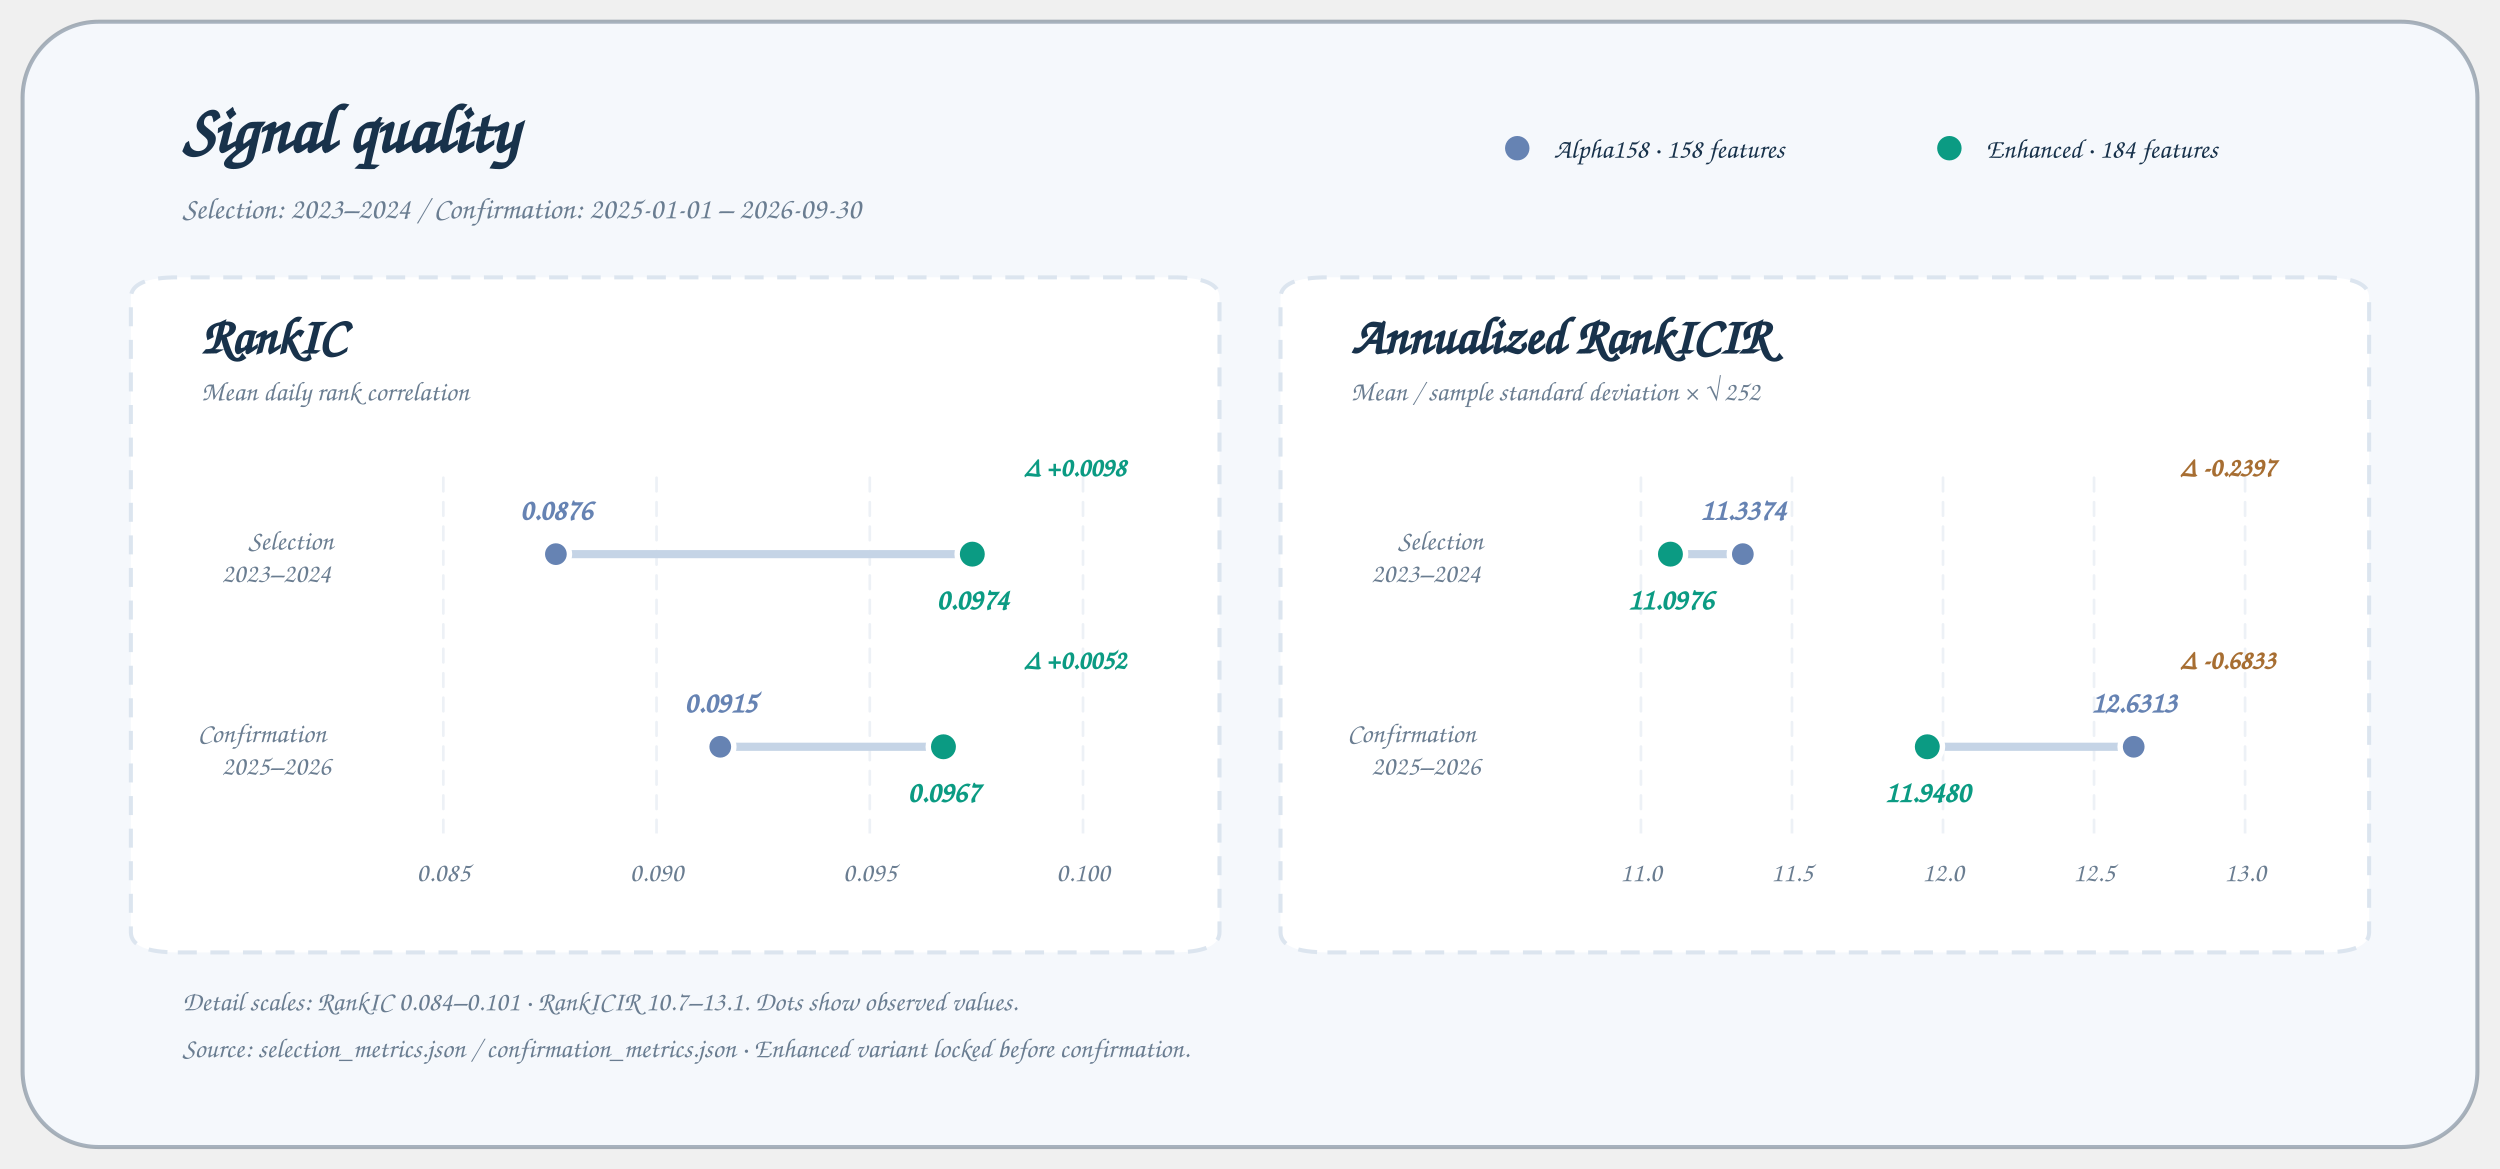
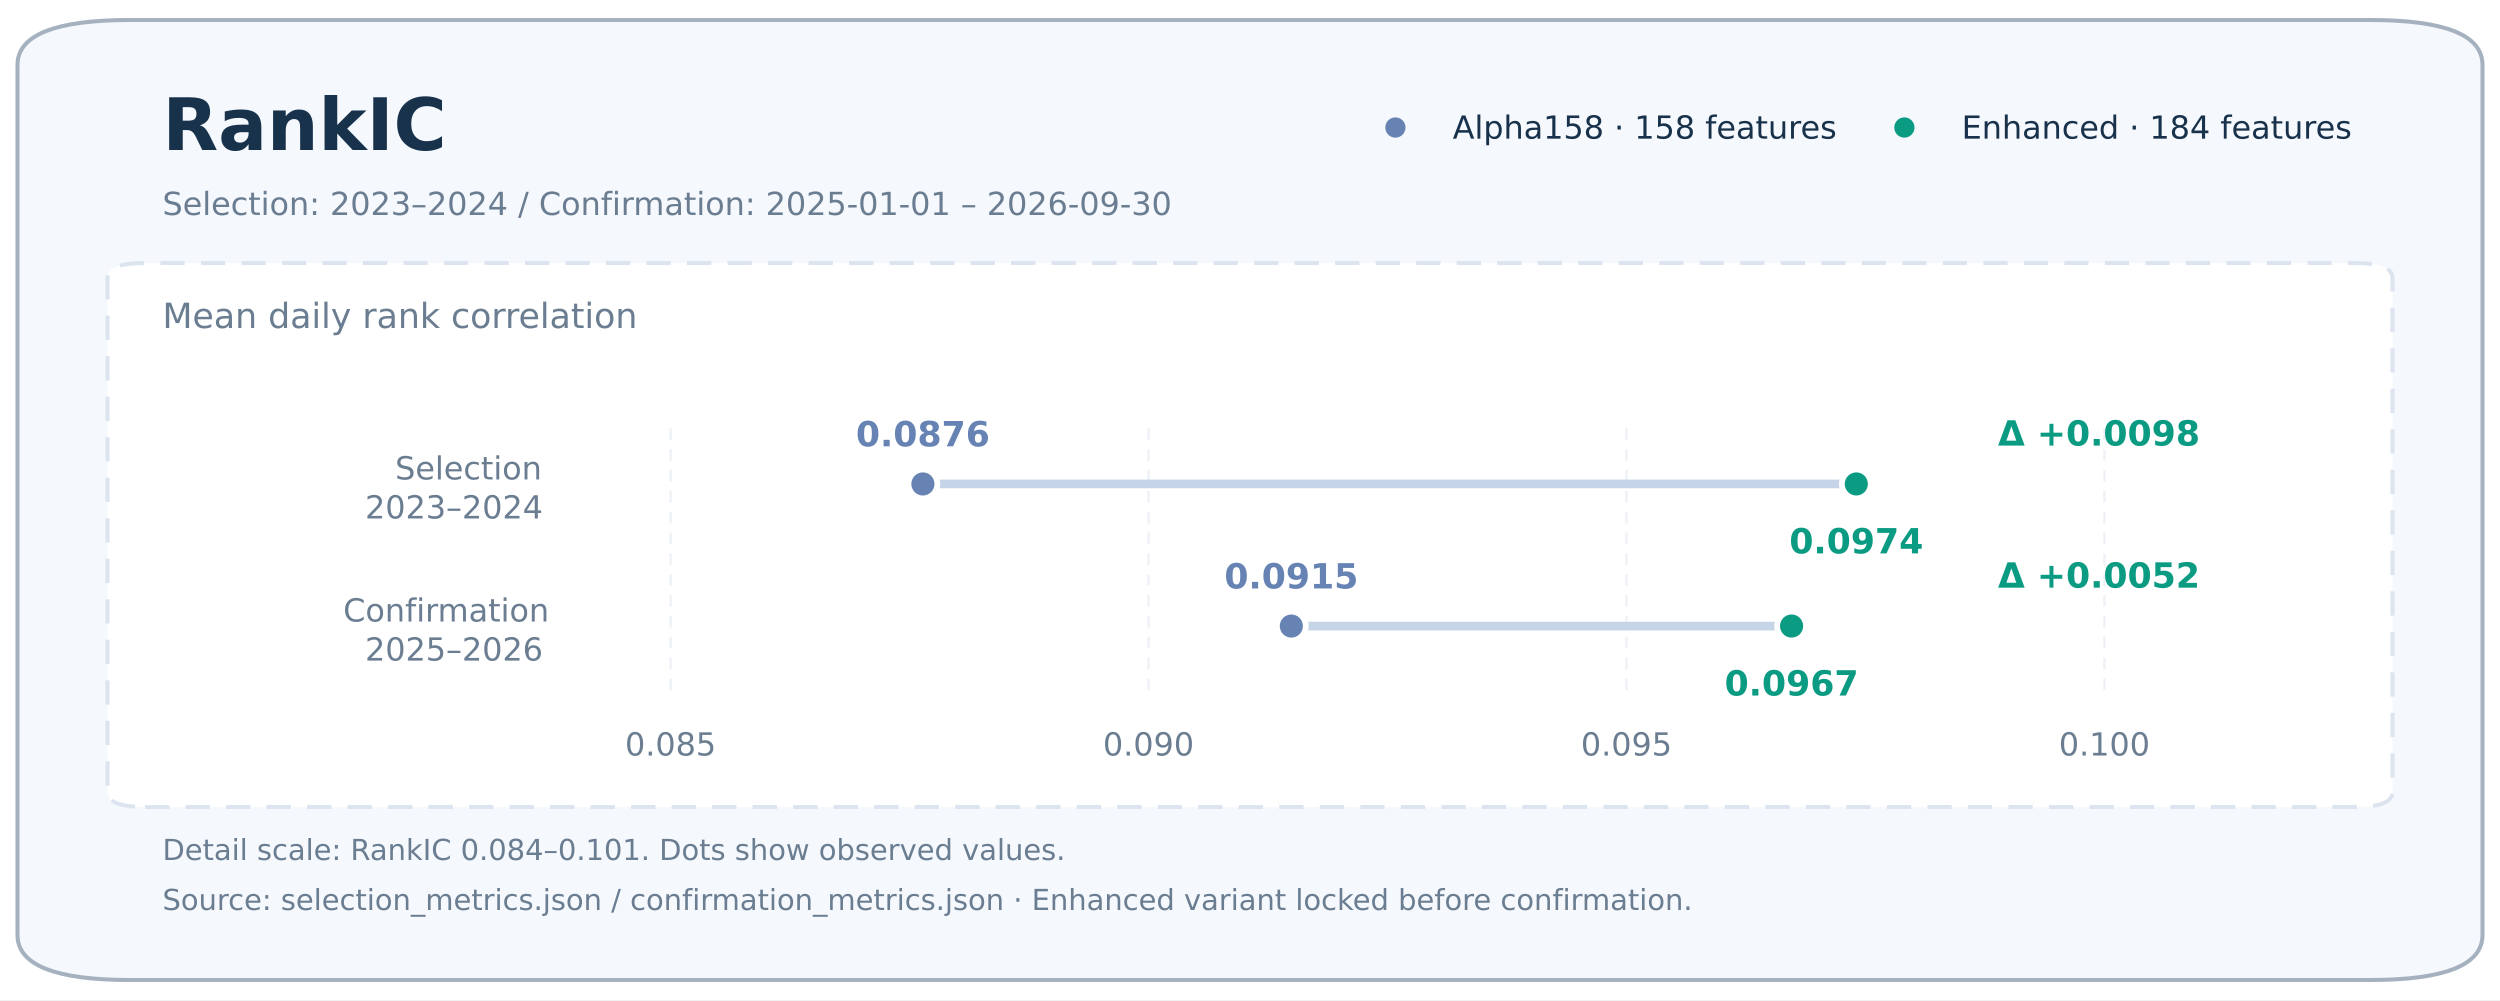
- <svg xmlns="http://www.w3.org/2000/svg" xmlns:xlink="http://www.w3.org/1999/xlink" role="img" aria-labelledby="title desc" width="1200" height="561" viewBox="0 0 920 430.4" version="1.1">
+ <svg xmlns="http://www.w3.org/2000/svg" xmlns:xlink="http://www.w3.org/1999/xlink" role="img" aria-labelledby="title desc" width="864pt" height="345.6pt" viewBox="0 0 864 345.6" version="1.1">
  <defs>
    <style type="text/css">*{stroke-linejoin: round; stroke-linecap: butt}</style>
  </defs>
-   <defs>
-     <clipPath id="p8080c4c944">
-       <rect x="119.232" y="144.144" width="266.976" height="134.784" />
-     </clipPath>
-     <clipPath id="p1dfade48c8">
-       <rect x="542.592" y="144.144" width="266.976" height="134.784" />
-     </clipPath>
-   </defs>
-   <rect x="8" y="8" width="904.0" height="414.4" rx="28" fill="#f5f8fc" stroke="#18324b" stroke-width="1.5" stroke-linejoin="round" stroke-opacity="0.35" />
-   <g transform="translate(28 28)" font-family="'Comic Sans MS', 'Chalkboard SE', 'Comic Neue', cursive" data-diagram-content="true">
-     <g id="figure_1">
-       <g id="patch_1">
-         <path d="M 0 374.4 L 864 374.4 L 864 0 L 0 0 z " style="fill: #f5f8fc" />
+   <g id="figure_1">
+     <g id="patch_1">
+       <path d="M 0 345.6 L 864 345.6 L 864 0 L 0 0 z" style="fill: #ffffff" />
+     </g>
+     <g id="patch_2">
+       <path d="M 44.928 338.688 L 819.072 338.688 Q 857.952 338.688 857.952 323.136 L 857.952 22.464 Q 857.952 6.912 819.072 6.912 L 44.928 6.912 Q 6.048 6.912 6.048 22.464 L 6.048 323.136 Q 6.048 338.688 44.928 338.688 z" style="fill: #f5f8fc; stroke: #a5b1bf; stroke-width: 1.4; stroke-linejoin: miter" />
+     </g>
+     <g id="patch_3">
+       <path d="M 50.112 278.899 L 813.888 278.899 Q 826.848 278.899 826.848 273.715 L 826.848 96.077 Q 826.848 90.893 813.888 90.893 L 50.112 90.893 Q 37.152 90.893 37.152 96.077 L 37.152 273.715 Q 37.152 278.899 50.112 278.899 z" style="fill: #ffffff; stroke-dasharray: 8.4,5.6; stroke-dashoffset: 0; stroke: #dce5ef; stroke-width: 1.4; stroke-linejoin: miter" />
+     </g>
+     <g id="axes_1">
+       <g id="patch_4">
+         <path d="M 198.72 238.464 L 760.32 238.464 L 760.32 145.152 L 198.72 145.152 L 198.72 238.464 z" style="fill: none" />
      </g>
-       <g id="patch_2">
-         <path d="M 37.152 322.733 L 403.488 322.733 Q 420.768 322.733 420.768 315.245 L 420.768 81.619 Q 420.768 74.131 403.488 74.131 L 37.152 74.131 Q 19.872 74.131 19.872 81.619 L 19.872 315.245 Q 19.872 322.733 37.152 322.733 z " style="fill: #ffffff; stroke: #dce5ef; stroke-linejoin: miter; stroke-width: 1.5; stroke-dasharray: 7 5; stroke-linejoin: round" />
-       </g>
-       <g id="patch_3">
-         <path d="M 460.512 322.733 L 826.848 322.733 Q 844.128 322.733 844.128 315.245 L 844.128 81.619 Q 844.128 74.131 826.848 74.131 L 460.512 74.131 Q 443.232 74.131 443.232 81.619 L 443.232 315.245 Q 443.232 322.733 460.512 322.733 z " style="fill: #ffffff; stroke: #dce5ef; stroke-linejoin: miter; stroke-width: 1.5; stroke-dasharray: 7 5; stroke-linejoin: round" />
-       </g>
-       <g id="axes_1">
-         <g id="patch_4">
-           <path d="M 119.232 278.928 L 386.208 278.928 L 386.208 144.144 L 119.232 144.144 L 119.232 278.928 z " style="fill: none" />
-         </g>
-         <g id="matplotlib.axis_1">
-           <g id="xtick_1">
-             <g id="line2d_1">
-               <path d="M 134.936 278.928 L 134.936 144.144 " clip-path="url(#p8080c4c944)" style="fill: none; stroke: #edf1f6; stroke-linecap: square; stroke-dasharray: 5 4; stroke-linecap: round" />
-             </g>
-             <g id="line2d_2" />
-             <g id="text_1">
-               <text style="font-size: 10px;  text-anchor: middle; fill: #6a7d91" x="134.936" y="296.526" transform="rotate(-0 134.9365 296.5257)">0.085</text>
-             </g>
+       <g id="matplotlib.axis_1">
+         <g id="xtick_1">
+           <g id="line2d_1">
+             <path d="M 231.755 238.464 L 231.755 145.152" clip-path="url(#p79b9354eeb)" style="fill: none; stroke-dasharray: 4,3.2; stroke-dashoffset: 0; stroke: #edf1f6; stroke-width: 0.8" />
          </g>
-           <g id="xtick_2">
-             <g id="line2d_3">
-               <path d="M 213.459 278.928 L 213.459 144.144 " clip-path="url(#p8080c4c944)" style="fill: none; stroke: #edf1f6; stroke-linecap: square; stroke-dasharray: 5 4; stroke-linecap: round" />
-             </g>
-             <g id="line2d_4" />
-             <g id="text_2">
-               <text style="font-size: 10px;  text-anchor: middle; fill: #6a7d91" x="213.459" y="296.526" transform="rotate(-0 213.4588 296.5257)">0.090</text>
-             </g>
-           </g>
-           <g id="xtick_3">
-             <g id="line2d_5">
-               <path d="M 291.981 278.928 L 291.981 144.144 " clip-path="url(#p8080c4c944)" style="fill: none; stroke: #edf1f6; stroke-linecap: square; stroke-dasharray: 5 4; stroke-linecap: round" />
-             </g>
-             <g id="line2d_6" />
-             <g id="text_3">
-               <text style="font-size: 10px;  text-anchor: middle; fill: #6a7d91" x="291.981" y="296.526" transform="rotate(-0 291.9812 296.5257)">0.095</text>
-             </g>
-           </g>
-           <g id="xtick_4">
-             <g id="line2d_7">
-               <path d="M 370.504 278.928 L 370.504 144.144 " clip-path="url(#p8080c4c944)" style="fill: none; stroke: #edf1f6; stroke-linecap: square; stroke-dasharray: 5 4; stroke-linecap: round" />
-             </g>
-             <g id="line2d_8" />
-             <g id="text_4">
-               <text style="font-size: 10px;  text-anchor: middle; fill: #6a7d91" x="370.504" y="296.526" transform="rotate(-0 370.5035 296.5257)">0.100</text>
-             </g>
+           <g id="line2d_2" />
+           <g id="text_1">
+             <text style="font-size: 11px; font-family: 'Comic Sans MS', 'Chalkboard SE', 'DejaVu Sans'; text-anchor: middle; fill: #6a7d91" x="231.755" y="261.106" transform="rotate(-0 231.7553 261.1059)">0.085</text>
          </g>
        </g>
-         <g id="matplotlib.axis_2">
-           <g id="ytick_1">
-             <g id="line2d_9" />
-             <g id="text_5">
-               <text style="font-size: 10px;  fill: #6a7d91" transform="translate(63.14606 174.3653)">Selection</text>
-               <text style="font-size: 10px;  fill: #6a7d91" transform="translate(53.332 186.3672)">2023–2024</text>
-             </g>
+         <g id="xtick_2">
+           <g id="line2d_3">
+             <path d="M 396.932 238.464 L 396.932 145.152" clip-path="url(#p79b9354eeb)" style="fill: none; stroke-dasharray: 4,3.2; stroke-dashoffset: 0; stroke: #edf1f6; stroke-width: 0.8" />
          </g>
-           <g id="ytick_2">
-             <g id="line2d_10" />
-             <g id="text_6">
-               <text style="font-size: 10px;  fill: #6a7d91" transform="translate(44.53513 245.3042)">Confirmation</text>
-               <text style="font-size: 10px;  fill: #6a7d91" transform="translate(53.332 257.3062)">2025–2026</text>
-             </g>
+           <g id="line2d_4" />
+           <g id="text_2">
+             <text style="font-size: 11px; font-family: 'Comic Sans MS', 'Chalkboard SE', 'DejaVu Sans'; text-anchor: middle; fill: #6a7d91" x="396.932" y="261.106" transform="rotate(-0 396.9318 261.1059)">0.090</text>
          </g>
        </g>
-         <g id="line2d_11">
-           <path d="M 176.39 176.067 L 329.74 176.067 " clip-path="url(#p8080c4c944)" style="fill: none; stroke: #c5d4e6; stroke-width: 3; stroke-linecap: round" />
-         </g>
-         <g id="line2d_12">
-           <path d="M 236.921 247.005 L 319.108 247.005 " clip-path="url(#p8080c4c944)" style="fill: none; stroke: #c5d4e6; stroke-width: 3; stroke-linecap: round" />
-         </g>
-         <g id="PathCollection_1">
-           <defs>
-             <path id="m995be9e4ae" d="M 0 5 C 1.326 5 2.598 4.473 3.536 3.536 C 4.473 2.598 5 1.326 5 0 C 5 -1.326 4.473 -2.598 3.536 -3.536 C 2.598 -4.473 1.326 -5 0 -5 C -1.326 -5 -2.598 -4.473 -3.536 -3.536 C -4.473 -2.598 -5 -1.326 -5 0 C -5 1.326 -4.473 2.598 -3.536 3.536 C -2.598 4.473 -1.326 5 0 5 z " style="stroke: #ffffff; stroke-width: 2" />
-           </defs>
-           <g clip-path="url(#p8080c4c944)">
-             <use xlink:href="#m995be9e4ae" x="176.39" y="176.067" style="fill: #6683b3; stroke: #ffffff; stroke-width: 2" />
+         <g id="xtick_3">
+           <g id="line2d_5">
+             <path d="M 562.108 238.464 L 562.108 145.152" clip-path="url(#p79b9354eeb)" style="fill: none; stroke-dasharray: 4,3.2; stroke-dashoffset: 0; stroke: #edf1f6; stroke-width: 0.8" />
+           </g>
+           <g id="line2d_6" />
+           <g id="text_3">
+             <text style="font-size: 11px; font-family: 'Comic Sans MS', 'Chalkboard SE', 'DejaVu Sans'; text-anchor: middle; fill: #6a7d91" x="562.108" y="261.106" transform="rotate(-0 562.1082 261.1059)">0.095</text>
          </g>
        </g>
-         <g id="text_7">
-           <text style="font-weight: 700; font-size: 11px;  text-anchor: middle; fill: #6683b3" x="176.39" y="163.492" transform="rotate(-0 176.3901 163.4925)">0.0876</text>
-         </g>
-         <g id="text_8">
-           <text style="font-weight: 700; font-size: 11px;  text-anchor: middle; fill: #0b9b83" x="329.74" y="196.484" transform="rotate(-0 329.7396 196.4836)">0.0974</text>
-         </g>
-         <g id="text_9">
-           <text style="font-weight: 700; font-size: 10px;  text-anchor: end; fill: #0b9b83" x="386.208" y="147.451" transform="rotate(-0 386.208 147.451)">Δ +0.0098</text>
-         </g>
-         <g id="PathCollection_2">
-           <g clip-path="url(#p8080c4c944)">
-             <use xlink:href="#m995be9e4ae" x="236.921" y="247.005" style="fill: #6683b3; stroke: #ffffff; stroke-width: 2" />
+         <g id="xtick_4">
+           <g id="line2d_7">
+             <path d="M 727.285 238.464 L 727.285 145.152" clip-path="url(#p79b9354eeb)" style="fill: none; stroke-dasharray: 4,3.2; stroke-dashoffset: 0; stroke: #edf1f6; stroke-width: 0.8" />
          </g>
-         </g>
-         <g id="text_10">
-           <text style="font-weight: 700; font-size: 11px;  text-anchor: middle; fill: #6683b3" x="236.921" y="234.431" transform="rotate(-0 236.921 234.4314)">0.0915</text>
-         </g>
-         <g id="text_11">
-           <text style="font-weight: 700; font-size: 11px;  text-anchor: middle; fill: #0b9b83" x="319.108" y="267.423" transform="rotate(-0 319.1075 267.4225)">0.0967</text>
-         </g>
-         <g id="text_12">
-           <text style="font-weight: 700; font-size: 10px;  text-anchor: end; fill: #0b9b83" x="386.208" y="218.39" transform="rotate(-0 386.208 218.39)">Δ +0.0052</text>
-         </g>
-         <g id="PathCollection_3">
-           <defs>
-             <path id="mc084977dd3" d="M 0 5.59 C 1.483 5.59 2.905 5.001 3.953 3.953 C 5.001 2.905 5.59 1.483 5.59 0 C 5.59 -1.483 5.001 -2.905 3.953 -3.953 C 2.905 -5.001 1.483 -5.59 0 -5.59 C -1.483 -5.59 -2.905 -5.001 -3.953 -3.953 C -5.001 -2.905 -5.59 -1.483 -5.59 0 C -5.59 1.483 -5.001 2.905 -3.953 3.953 C -2.905 5.001 -1.483 5.59 0 5.59 z " style="stroke: #ffffff; stroke-width: 2" />
-           </defs>
-           <g clip-path="url(#p8080c4c944)">
-             <use xlink:href="#mc084977dd3" x="329.74" y="176.067" style="fill: #0b9b83; stroke: #ffffff; stroke-width: 2" />
-           </g>
-         </g>
-         <g id="PathCollection_4">
-           <g clip-path="url(#p8080c4c944)">
-             <use xlink:href="#mc084977dd3" x="319.108" y="247.005" style="fill: #0b9b83; stroke: #ffffff; stroke-width: 2" />
+           <g id="line2d_8" />
+           <g id="text_4">
+             <text style="font-size: 11px; font-family: 'Comic Sans MS', 'Chalkboard SE', 'DejaVu Sans'; text-anchor: middle; fill: #6a7d91" x="727.285" y="261.106" transform="rotate(-0 727.2847 261.1059)">0.100</text>
          </g>
        </g>
      </g>
-       <g id="axes_2">
-         <g id="patch_5">
-           <path d="M 542.592 278.928 L 809.568 278.928 L 809.568 144.144 L 542.592 144.144 L 542.592 278.928 z " style="fill: none" />
-         </g>
-         <g id="matplotlib.axis_3">
-           <g id="xtick_5">
-             <g id="line2d_13">
-               <path d="M 575.964 278.928 L 575.964 144.144 " clip-path="url(#p1dfade48c8)" style="fill: none; stroke: #edf1f6; stroke-linecap: square; stroke-dasharray: 5 4; stroke-linecap: round" />
-             </g>
-             <g id="line2d_14" />
-             <g id="text_13">
-               <text style="font-size: 10px;  text-anchor: middle; fill: #6a7d91" x="575.964" y="296.526" transform="rotate(-0 575.964 296.5257)">11.0</text>
-             </g>
-           </g>
-           <g id="xtick_6">
-             <g id="line2d_15">
-               <path d="M 631.584 278.928 L 631.584 144.144 " clip-path="url(#p1dfade48c8)" style="fill: none; stroke: #edf1f6; stroke-linecap: square; stroke-dasharray: 5 4; stroke-linecap: round" />
-             </g>
-             <g id="line2d_16" />
-             <g id="text_14">
-               <text style="font-size: 10px;  text-anchor: middle; fill: #6a7d91" x="631.584" y="296.526" transform="rotate(-0 631.584 296.5257)">11.5</text>
-             </g>
-           </g>
-           <g id="xtick_7">
-             <g id="line2d_17">
-               <path d="M 687.204 278.928 L 687.204 144.144 " clip-path="url(#p1dfade48c8)" style="fill: none; stroke: #edf1f6; stroke-linecap: square; stroke-dasharray: 5 4; stroke-linecap: round" />
-             </g>
-             <g id="line2d_18" />
-             <g id="text_15">
-               <text style="font-size: 10px;  text-anchor: middle; fill: #6a7d91" x="687.204" y="296.526" transform="rotate(-0 687.204 296.5257)">12.0</text>
-             </g>
-           </g>
-           <g id="xtick_8">
-             <g id="line2d_19">
-               <path d="M 742.824 278.928 L 742.824 144.144 " clip-path="url(#p1dfade48c8)" style="fill: none; stroke: #edf1f6; stroke-linecap: square; stroke-dasharray: 5 4; stroke-linecap: round" />
-             </g>
-             <g id="line2d_20" />
-             <g id="text_16">
-               <text style="font-size: 10px;  text-anchor: middle; fill: #6a7d91" x="742.824" y="296.526" transform="rotate(-0 742.824 296.5257)">12.5</text>
-             </g>
-           </g>
-           <g id="xtick_9">
-             <g id="line2d_21">
-               <path d="M 798.444 278.928 L 798.444 144.144 " clip-path="url(#p1dfade48c8)" style="fill: none; stroke: #edf1f6; stroke-linecap: square; stroke-dasharray: 5 4; stroke-linecap: round" />
-             </g>
-             <g id="line2d_22" />
-             <g id="text_17">
-               <text style="font-size: 10px;  text-anchor: middle; fill: #6a7d91" x="798.444" y="296.526" transform="rotate(-0 798.444 296.5257)">13.0</text>
-             </g>
+       <g id="matplotlib.axis_2">
+         <g id="ytick_1">
+           <g id="line2d_9" />
+           <g id="text_5">
+             <text style="font-size: 11px; font-family: 'Comic Sans MS', 'Chalkboard SE', 'DejaVu Sans'; fill: #6a7d91" transform="translate(136.5658 165.6916)">Selection</text>
+             <text style="font-size: 11px; font-family: 'Comic Sans MS', 'Chalkboard SE', 'DejaVu Sans'; fill: #6a7d91" transform="translate(126.157 179.1831)">2023–2024</text>
          </g>
        </g>
-         <g id="matplotlib.axis_4">
-           <g id="ytick_3">
-             <g id="line2d_23" />
-             <g id="text_18">
-               <text style="font-size: 10px;  fill: #6a7d91" transform="translate(486.5061 174.3653)">Selection</text>
-               <text style="font-size: 10px;  fill: #6a7d91" transform="translate(476.692 186.3672)">2023–2024</text>
-             </g>
-           </g>
-           <g id="ytick_4">
-             <g id="line2d_24" />
-             <g id="text_19">
-               <text style="font-size: 10px;  fill: #6a7d91" transform="translate(467.8951 245.3042)">Confirmation</text>
-               <text style="font-size: 10px;  fill: #6a7d91" transform="translate(476.692 257.3062)">2025–2026</text>
-             </g>
-           </g>
-         </g>
-         <g id="line2d_25">
-           <path d="M 613.492 176.067 L 586.827 176.067 " clip-path="url(#p1dfade48c8)" style="fill: none; stroke: #c5d4e6; stroke-width: 3; stroke-linecap: round" />
-         </g>
-         <g id="line2d_26">
-           <path d="M 757.43 247.005 L 681.42 247.005 " clip-path="url(#p1dfade48c8)" style="fill: none; stroke: #c5d4e6; stroke-width: 3; stroke-linecap: round" />
-         </g>
-         <g id="PathCollection_5">
-           <g clip-path="url(#p1dfade48c8)">
-             <use xlink:href="#m995be9e4ae" x="613.492" y="176.067" style="fill: #6683b3; stroke: #ffffff; stroke-width: 2" />
-           </g>
-         </g>
-         <g id="text_20">
-           <text style="font-weight: 700; font-size: 11px;  text-anchor: middle; fill: #6683b3" x="613.492" y="163.492" transform="rotate(-0 613.4916 163.4925)">11.3374</text>
-         </g>
-         <g id="text_21">
-           <text style="font-weight: 700; font-size: 11px;  text-anchor: middle; fill: #0b9b83" x="586.827" y="196.484" transform="rotate(-0 586.8266 196.4836)">11.0976</text>
-         </g>
-         <g id="text_22">
-           <text style="font-weight: 700; font-size: 10px;  text-anchor: end; fill: #a76e32" x="809.568" y="147.451" transform="rotate(-0 809.568 147.451)">Δ -0.2397</text>
-         </g>
-         <g id="PathCollection_6">
-           <g clip-path="url(#p1dfade48c8)">
-             <use xlink:href="#m995be9e4ae" x="757.43" y="247.005" style="fill: #6683b3; stroke: #ffffff; stroke-width: 2" />
-           </g>
-         </g>
-         <g id="text_23">
-           <text style="font-weight: 700; font-size: 11px;  text-anchor: middle; fill: #6683b3" x="757.43" y="234.431" transform="rotate(-0 757.4297 234.4314)">12.6313</text>
-         </g>
-         <g id="text_24">
-           <text style="font-weight: 700; font-size: 11px;  text-anchor: middle; fill: #0b9b83" x="681.42" y="267.423" transform="rotate(-0 681.4195 267.4225)">11.9480</text>
-         </g>
-         <g id="text_25">
-           <text style="font-weight: 700; font-size: 10px;  text-anchor: end; fill: #a76e32" x="809.568" y="218.39" transform="rotate(-0 809.568 218.39)">Δ -0.6833</text>
-         </g>
-         <g id="PathCollection_7">
-           <g clip-path="url(#p1dfade48c8)">
-             <use xlink:href="#mc084977dd3" x="586.827" y="176.067" style="fill: #0b9b83; stroke: #ffffff; stroke-width: 2" />
-           </g>
-         </g>
-         <g id="PathCollection_8">
-           <g clip-path="url(#p1dfade48c8)">
-             <use xlink:href="#mc084977dd3" x="681.42" y="247.005" style="fill: #0b9b83; stroke: #ffffff; stroke-width: 2" />
+         <g id="ytick_2">
+           <g id="line2d_10" />
+           <g id="text_6">
+             <text style="font-size: 11px; font-family: 'Comic Sans MS', 'Chalkboard SE', 'DejaVu Sans'; fill: #6a7d91" transform="translate(118.6048 214.8032)">Confirmation</text>
+             <text style="font-size: 11px; font-family: 'Comic Sans MS', 'Chalkboard SE', 'DejaVu Sans'; fill: #6a7d91" transform="translate(126.157 228.2947)">2025–2026</text>
          </g>
        </g>
      </g>
-       <g id="text_26">
-         <text style="font-weight: 700; font-size: 25px;  text-anchor: start; fill: #18324b" x="38.88" y="28.08" transform="rotate(-0 38.88 28.08)">Signal quality</text>
+       <g id="line2d_11">
+         <path d="M 318.955 167.252 L 641.535 167.252" clip-path="url(#p79b9354eeb)" style="fill: none; stroke: #c5d4e6; stroke-width: 3; stroke-linecap: square" />
      </g>
-       <g id="text_27">
-         <text style="font-size: 11px;  text-anchor: start; fill: #6a7d91" x="38.88" y="52.416" transform="rotate(-0 38.88 52.416)">Selection: 2023–2024  /  Confirmation: 2025-01-01 – 2026-09-30</text>
+       <g id="line2d_12">
+         <path d="M 446.286 216.364 L 619.17 216.364" clip-path="url(#p79b9354eeb)" style="fill: none; stroke: #c5d4e6; stroke-width: 3; stroke-linecap: square" />
      </g>
-       <g id="text_28">
-         <text style="font-weight: 700; font-size: 19px;  text-anchor: start; fill: #18324b" x="45.792" y="102.211" transform="rotate(-0 45.792 102.2112)">RankIC</text>
+       <g id="PathCollection_1">
+         <defs>
+           <path id="C0_0_b299edb8f7" d="M 0 5 C 1.326 5 2.598 4.473 3.536 3.536 C 4.473 2.598 5 1.326 5 -0 C 5 -1.326 4.473 -2.598 3.536 -3.536 C 2.598 -4.473 1.326 -5 0 -5 C -1.326 -5 -2.598 -4.473 -3.536 -3.536 C -4.473 -2.598 -5 -1.326 -5 0 C -5 1.326 -4.473 2.598 -3.536 3.536 C -2.598 4.473 -1.326 5 0 5 z" />
+         </defs>
+         <g clip-path="url(#p79b9354eeb)">
+           <use xlink:href="#C0_0_b299edb8f7" x="318.955" y="167.252" style="fill: #6683b3; stroke: #ffffff; stroke-width: 2" />
+         </g>
+         <g clip-path="url(#p79b9354eeb)">
+           <use xlink:href="#C0_0_b299edb8f7" x="641.535" y="167.252" style="fill: #0b9b83; stroke: #ffffff; stroke-width: 2" />
+         </g>
      </g>
-       <g id="text_29">
-         <text style="font-size: 10px;  text-anchor: start; fill: #6a7d91" x="45.792" y="119.434" transform="rotate(-0 45.792 119.4336)">Mean daily rank correlation</text>
+       <g id="text_7">
+         <text style="font-weight: 700; font-size: 12px; font-family: 'Comic Sans MS', 'Chalkboard SE', 'DejaVu Sans'; text-anchor: middle; fill: #6683b3" x="318.955" y="154.252" transform="rotate(-0 318.9555 154.2522)">0.0876</text>
      </g>
-       <g id="text_30">
-         <text style="font-weight: 700; font-size: 19px;  text-anchor: start; fill: #18324b" x="469.152" y="102.211" transform="rotate(-0 469.152 102.2112)">Annualized RankICIR</text>
+       <g id="text_8">
+         <text style="font-weight: 700; font-size: 12px; font-family: 'Comic Sans MS', 'Chalkboard SE', 'DejaVu Sans'; text-anchor: middle; fill: #0b9b83" x="641.535" y="191.252" transform="rotate(-0 641.5353 191.2522)">0.0974</text>
      </g>
-       <g id="text_31">
-         <text style="font-size: 10px;  text-anchor: start; fill: #6a7d91" x="469.152" y="119.434" transform="rotate(-0 469.152 119.4336)">Mean / sample standard deviation × √252</text>
+       <g id="text_9">
+         <text style="font-weight: 700; font-size: 12px; font-family: 'Comic Sans MS', 'Chalkboard SE', 'DejaVu Sans'; text-anchor: end; fill: #0b9b83" x="760.32" y="153.992" transform="rotate(-0 760.32 153.9921)">Δ +0.0098</text>
      </g>
-       <g id="text_32">
-         <text style="font-size: 10px;  text-anchor: start; fill: #6a7d91" x="38.88" y="344.074" transform="rotate(-0 38.88 344.0736)">Detail scales: RankIC 0.084–0.101 · RankICIR 10.7–13.1. Dots show observed values.</text>
+       <g id="PathCollection_2">
+         <defs>
+           <path id="C1_0_21515f8047" d="M 0 5 C 1.326 5 2.598 4.473 3.536 3.536 C 4.473 2.598 5 1.326 5 -0 C 5 -1.326 4.473 -2.598 3.536 -3.536 C 2.598 -4.473 1.326 -5 0 -5 C -1.326 -5 -2.598 -4.473 -3.536 -3.536 C -4.473 -2.598 -5 -1.326 -5 0 C -5 1.326 -4.473 2.598 -3.536 3.536 C -2.598 4.473 -1.326 5 0 5 z" />
+         </defs>
+         <g clip-path="url(#p79b9354eeb)">
+           <use xlink:href="#C1_0_21515f8047" x="446.286" y="216.364" style="fill: #6683b3; stroke: #ffffff; stroke-width: 2" />
+         </g>
+         <g clip-path="url(#p79b9354eeb)">
+           <use xlink:href="#C1_0_21515f8047" x="619.17" y="216.364" style="fill: #0b9b83; stroke: #ffffff; stroke-width: 2" />
+         </g>
      </g>
-       <g id="text_33">
-         <text style="font-size: 10px;  text-anchor: start; fill: #6a7d91" x="38.88" y="361.296" transform="rotate(-0 38.88 361.296)">Source: selection_metrics.json / confirmation_metrics.json · Enhanced variant locked before confirmation.</text>
+       <g id="text_10">
+         <text style="font-weight: 700; font-size: 12px; font-family: 'Comic Sans MS', 'Chalkboard SE', 'DejaVu Sans'; text-anchor: middle; fill: #6683b3" x="446.286" y="203.364" transform="rotate(-0 446.2858 203.3638)">0.0915</text>
      </g>
-       <g id="legend_1">
-         <g id="line2d_27">
-           <path d="M 520.419 26.577 L 530.419 26.577 L 540.419 26.577 " style="fill: none" />
-           <defs>
-             <path id="m6f3972c88d" d="M 0 4 C 1.061 4 2.078 3.579 2.828 2.828 C 3.579 2.078 4 1.061 4 0 C 4 -1.061 3.579 -2.078 2.828 -2.828 C 2.078 -3.579 1.061 -4 0 -4 C -1.061 -4 -2.078 -3.579 -2.828 -2.828 C -3.579 -2.078 -4 -1.061 -4 0 C -4 1.061 -3.579 2.078 -2.828 2.828 C -2.078 3.579 -1.061 4 0 4 z " style="stroke: #6683b3" />
-           </defs>
-           <g>
-             <use xlink:href="#m6f3972c88d" x="530.419" y="26.577" style="fill: #6683b3; stroke: #6683b3" />
-           </g>
+       <g id="text_11">
+         <text style="font-weight: 700; font-size: 12px; font-family: 'Comic Sans MS', 'Chalkboard SE', 'DejaVu Sans'; text-anchor: middle; fill: #0b9b83" x="619.17" y="240.364" transform="rotate(-0 619.1701 240.3638)">0.0967</text>
+       </g>
+       <g id="text_12">
+         <text style="font-weight: 700; font-size: 12px; font-family: 'Comic Sans MS', 'Chalkboard SE', 'DejaVu Sans'; text-anchor: end; fill: #0b9b83" x="760.32" y="203.104" transform="rotate(-0 760.32 203.1037)">Δ +0.0052</text>
+       </g>
+     </g>
+     <g id="text_13">
+       <text style="font-weight: 700; font-size: 25px; font-family: 'Comic Sans MS', 'Chalkboard SE', 'DejaVu Sans'; text-anchor: start; fill: #18324b" x="56.16" y="51.84" transform="rotate(-0 56.16 51.84)">RankIC</text>
+     </g>
+     <g id="text_14">
+       <text style="font-size: 11px; font-family: 'Comic Sans MS', 'Chalkboard SE', 'DejaVu Sans'; text-anchor: start; fill: #6a7d91" x="56.16" y="74.304" transform="rotate(-0 56.16 74.304)">Selection: 2023–2024  /  Confirmation: 2025-01-01 – 2026-09-30</text>
+     </g>
+     <g id="text_15">
+       <text style="font-size: 12px; font-family: 'Comic Sans MS', 'Chalkboard SE', 'DejaVu Sans'; text-anchor: start; fill: #6a7d91" x="56.16" y="113.357" transform="rotate(-0 56.16 113.3568)">Mean daily rank correlation</text>
+     </g>
+     <g id="text_16">
+       <text style="font-size: 10px; font-family: 'Comic Sans MS', 'Chalkboard SE', 'DejaVu Sans'; text-anchor: start; fill: #6a7d91" x="56.16" y="297.216" transform="rotate(-0 56.16 297.216)">Detail scale: RankIC 0.084–0.101. Dots show observed values.</text>
+     </g>
+     <g id="text_17">
+       <text style="font-size: 10px; font-family: 'Comic Sans MS', 'Chalkboard SE', 'DejaVu Sans'; text-anchor: start; fill: #6a7d91" x="56.16" y="314.496" transform="rotate(-0 56.16 314.496)">Source: selection_metrics.json / confirmation_metrics.json · Enhanced variant locked before confirmation.</text>
+     </g>
+     <g id="legend_1">
+       <g id="line2d_13">
+         <defs>
+           <path id="m81b0ba0480" d="M 0 3 C 0.796 3 1.559 2.684 2.121 2.121 C 2.684 1.559 3 0.796 3 0 C 3 -0.796 2.684 -1.559 2.121 -2.121 C 1.559 -2.684 0.796 -3 0 -3 C -0.796 -3 -1.559 -2.684 -2.121 -2.121 C -2.684 -1.559 -3 -0.796 -3 0 C -3 0.796 -2.684 1.559 -2.121 2.121 C -1.559 2.684 -0.796 3 0 3 z" style="stroke: #6683b3" />
+         </defs>
+         <g>
+           <use xlink:href="#m81b0ba0480" x="482.255" y="44.068" style="fill: #6683b3; stroke: #6683b3" />
        </g>
-         <g id="text_34">
-           <text style="font-size: 10px;  text-anchor: start; fill: #18324b" x="543.919" y="30.077" transform="rotate(-0 543.9193 30.07684)">Alpha158 · 158 features</text>
+       </g>
+       <g id="text_18">
+         <text style="font-size: 11px; font-family: 'Comic Sans MS', 'Chalkboard SE', 'DejaVu Sans'; text-anchor: start; fill: #18324b" x="502.055" y="47.918" transform="rotate(-0 502.0545 47.91788)">Alpha158 · 158 features</text>
+       </g>
+       <g id="line2d_14">
+         <defs>
+           <path id="mee4a80da21" d="M 0 3 C 0.796 3 1.559 2.684 2.121 2.121 C 2.684 1.559 3 0.796 3 0 C 3 -0.796 2.684 -1.559 2.121 -2.121 C 1.559 -2.684 0.796 -3 0 -3 C -0.796 -3 -1.559 -2.684 -2.121 -2.121 C -2.684 -1.559 -3 -0.796 -3 0 C -3 0.796 -2.684 1.559 -2.121 2.121 C -1.559 2.684 -0.796 3 0 3 z" style="stroke: #0b9b83" />
+         </defs>
+         <g>
+           <use xlink:href="#mee4a80da21" x="658.155" y="44.068" style="fill: #0b9b83; stroke: #0b9b83" />
        </g>
-         <g id="line2d_28">
-           <path d="M 679.552 26.577 L 689.552 26.577 L 699.552 26.577 " style="fill: none" />
-           <defs>
-             <path id="m4d8d3d80a4" d="M 0 4 C 1.061 4 2.078 3.579 2.828 2.828 C 3.579 2.078 4 1.061 4 0 C 4 -1.061 3.579 -2.078 2.828 -2.828 C 2.078 -3.579 1.061 -4 0 -4 C -1.061 -4 -2.078 -3.579 -2.828 -2.828 C -3.579 -2.078 -4 -1.061 -4 0 C -4 1.061 -3.579 2.078 -2.828 2.828 C -2.078 3.579 -1.061 4 0 4 z " style="stroke: #0b9b83" />
-           </defs>
-           <g>
-             <use xlink:href="#m4d8d3d80a4" x="689.552" y="26.577" style="fill: #0b9b83; stroke: #0b9b83" />
-           </g>
-         </g>
-         <g id="text_35">
-           <text style="font-size: 10px;  text-anchor: start; fill: #18324b" x="703.052" y="30.077" transform="rotate(-0 703.0521 30.07684)">Enhanced · 184 features</text>
-         </g>
+       </g>
+       <g id="text_19">
+         <text style="font-size: 11px; font-family: 'Comic Sans MS', 'Chalkboard SE', 'DejaVu Sans'; text-anchor: start; fill: #18324b" x="677.955" y="47.918" transform="rotate(-0 677.9548 47.91788)">Enhanced · 184 features</text>
      </g>
    </g>
  </g>
+   <defs>
+     <clipPath id="p79b9354eeb">
+       <rect x="198.72" y="145.152" width="561.6" height="93.312" />
+     </clipPath>
+   </defs>
</svg>
